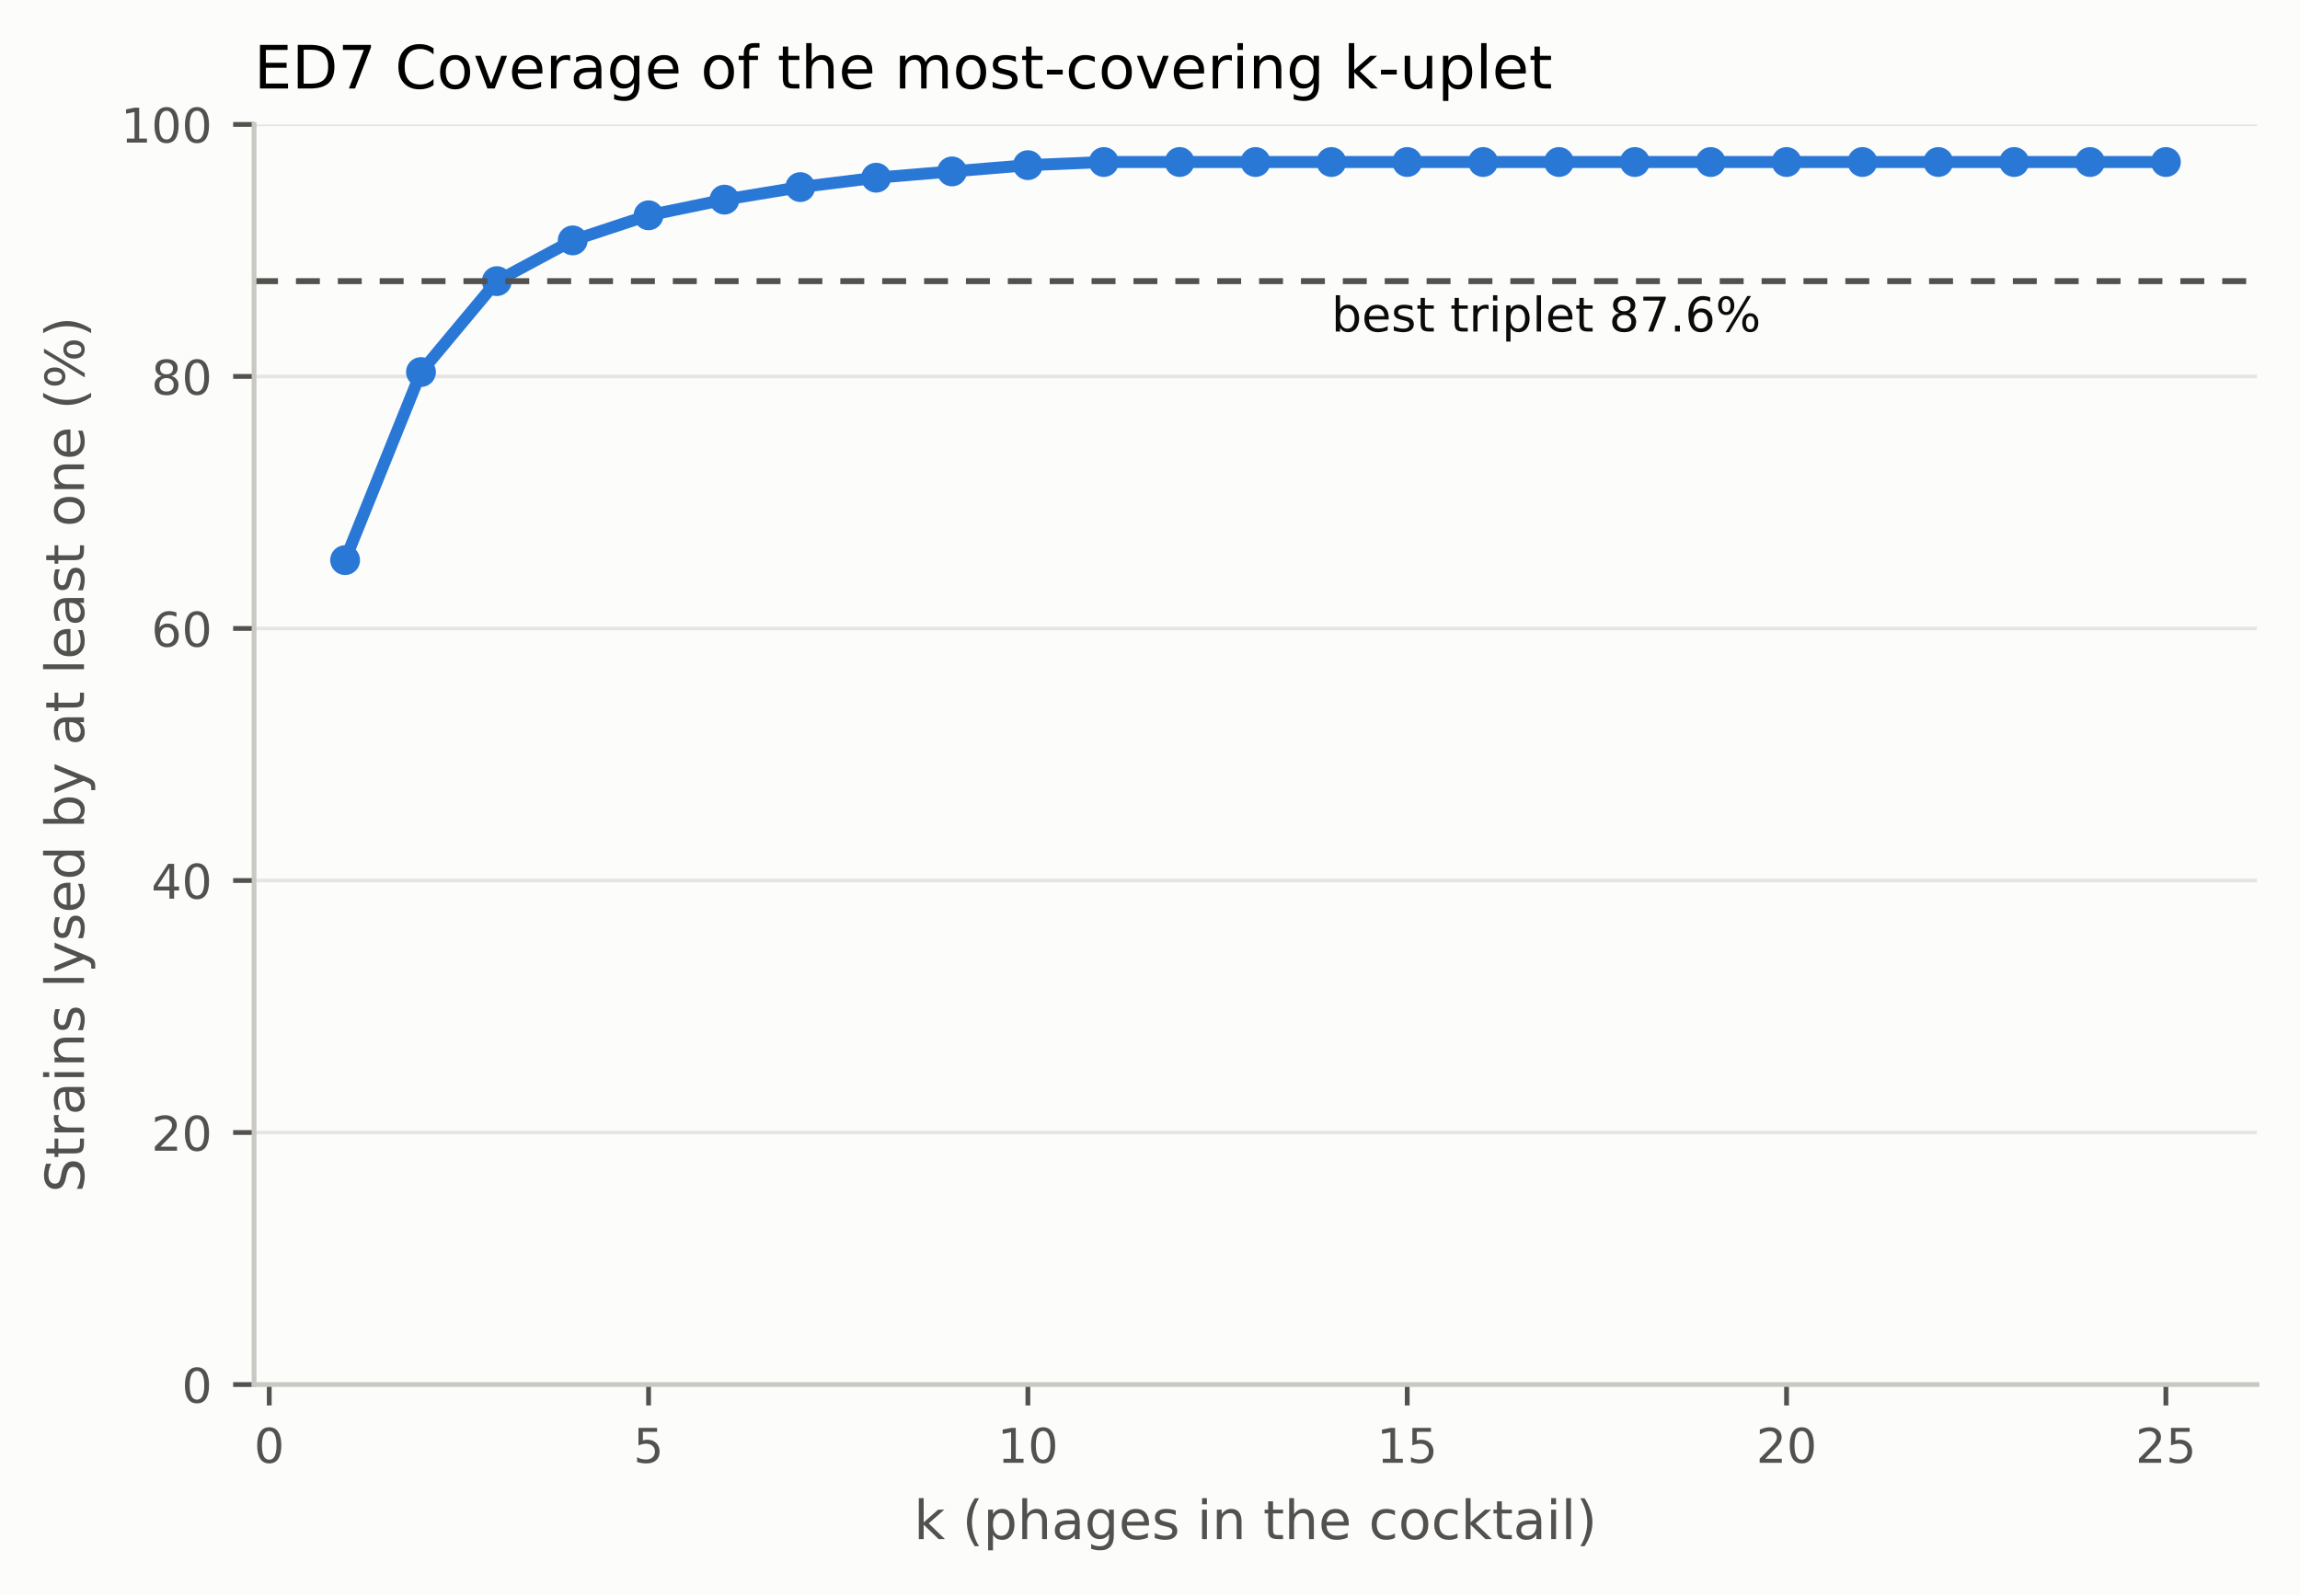
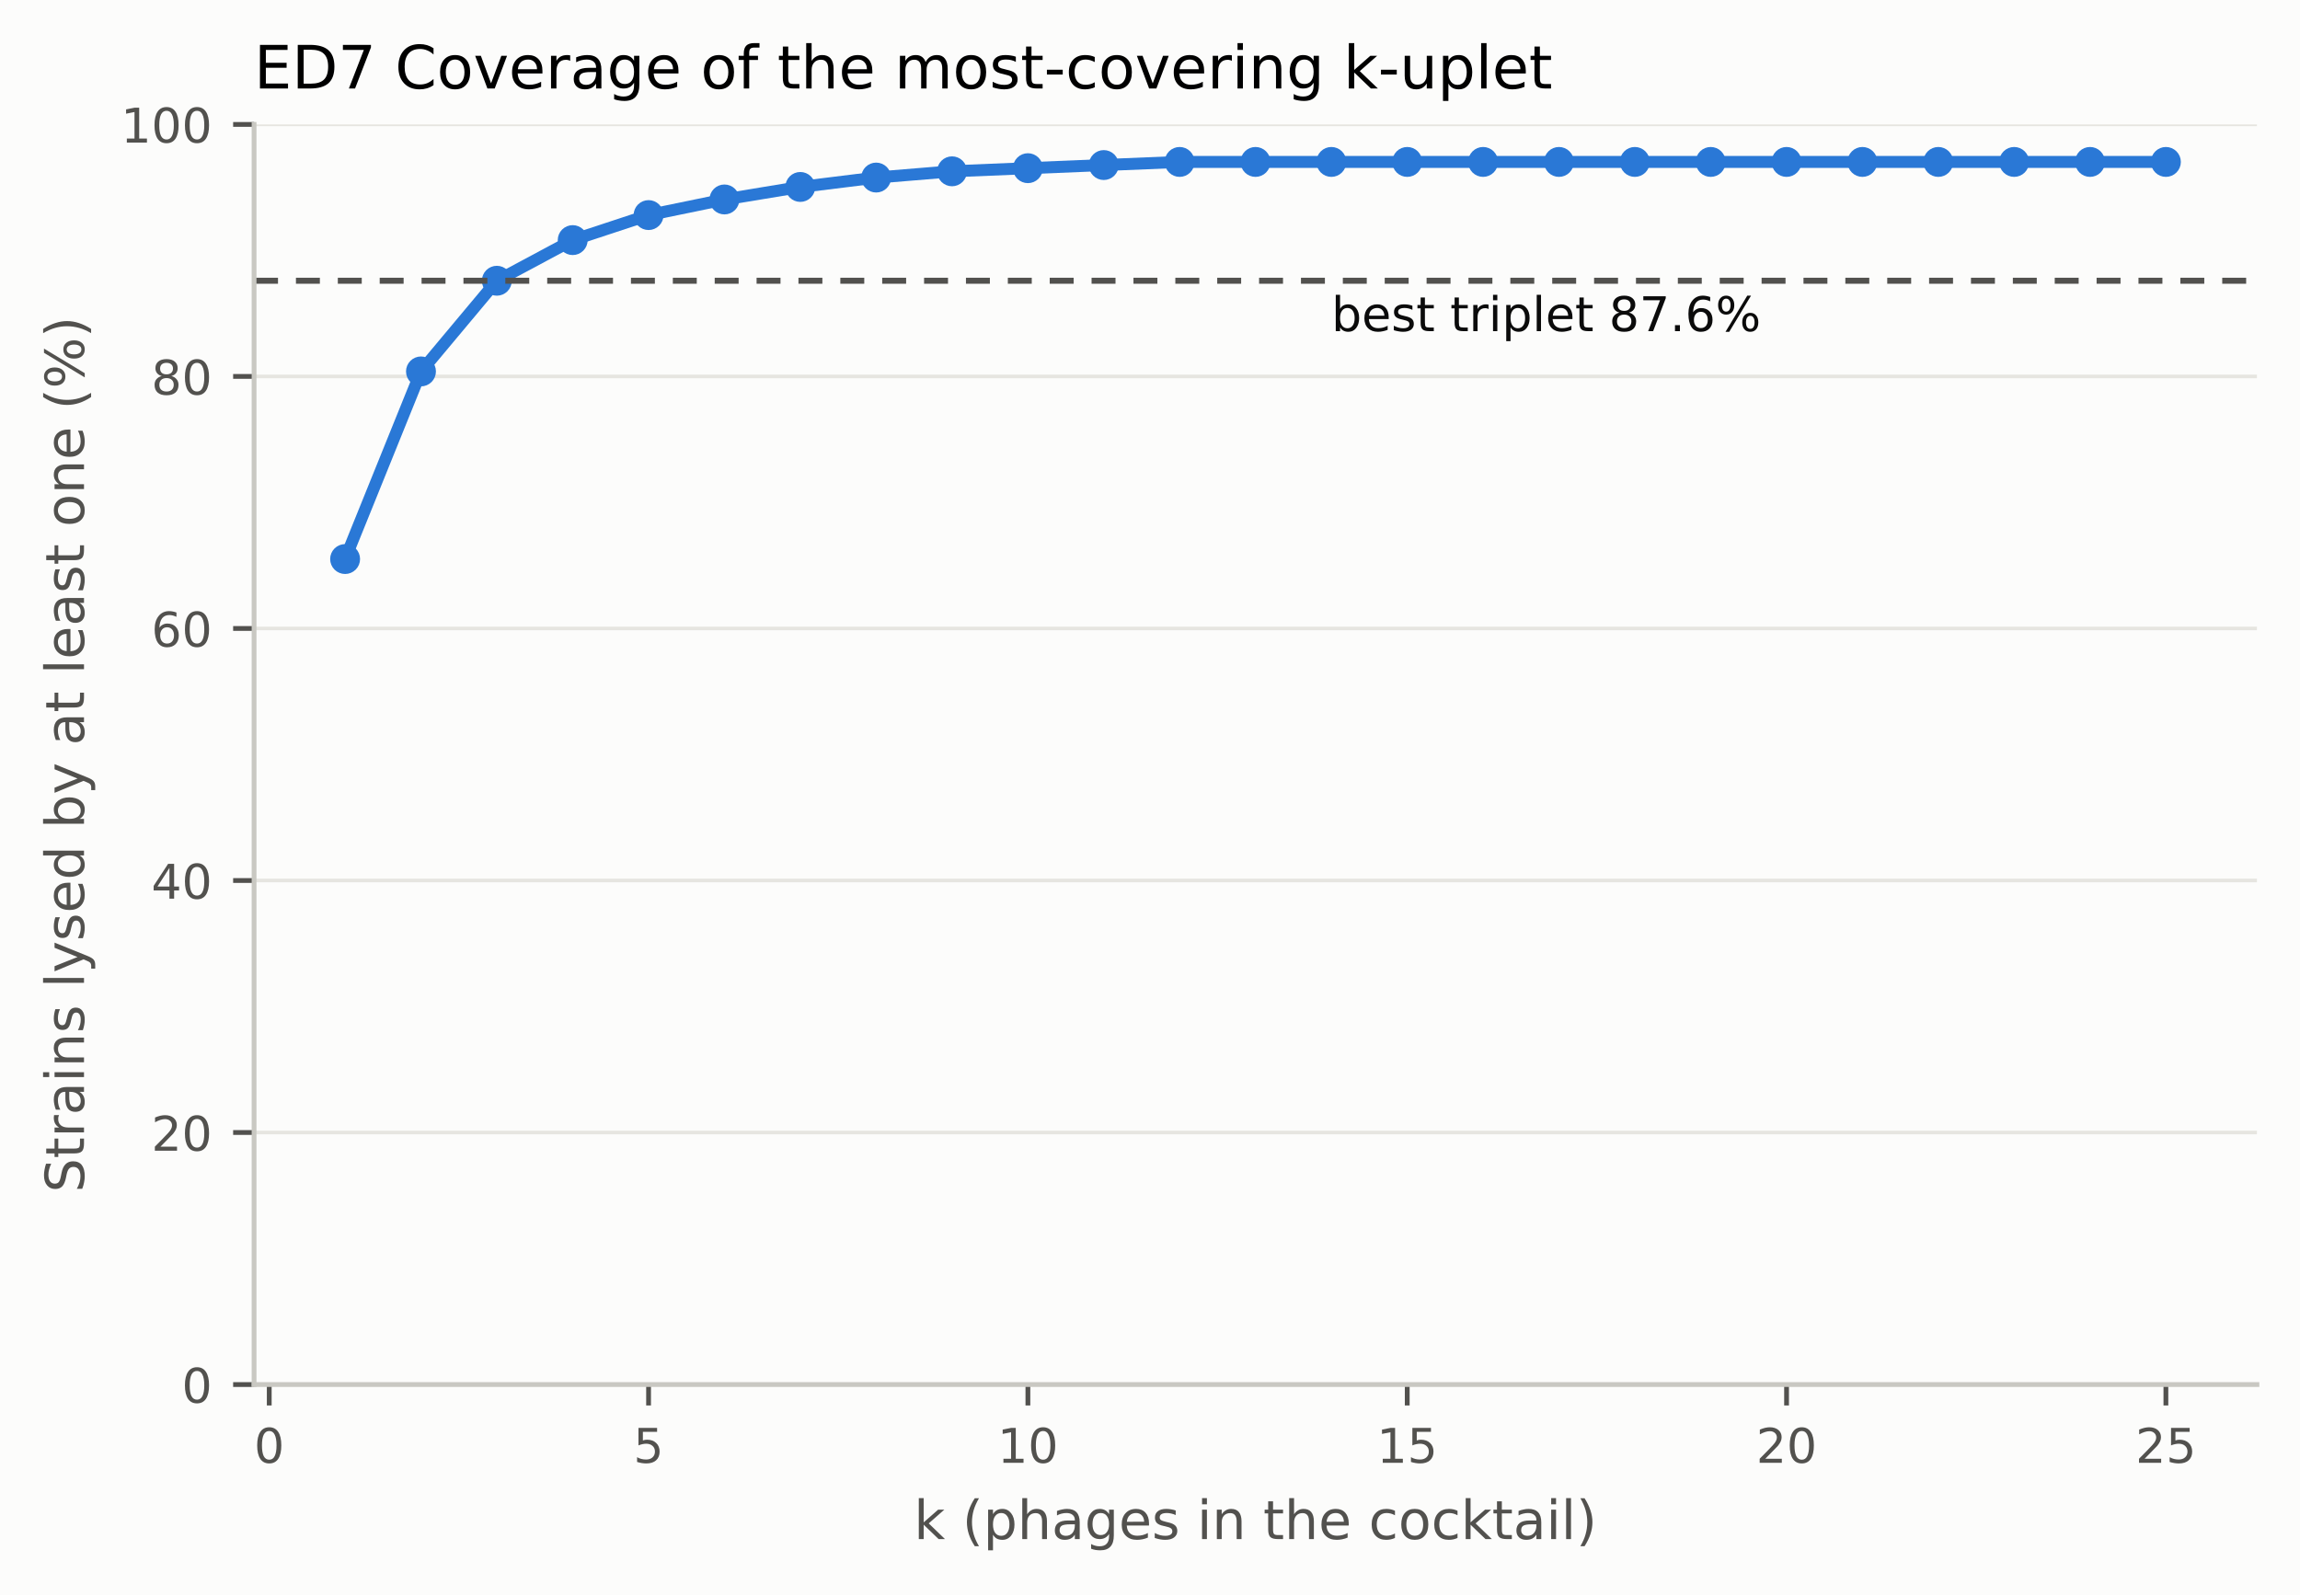
<svg xmlns="http://www.w3.org/2000/svg" xmlns:xlink="http://www.w3.org/1999/xlink" width="384.471pt" height="266.671pt" viewBox="0 0 384.471 266.671" version="1.1">
  <defs>
    <style type="text/css">*{stroke-linejoin: round; stroke-linecap: butt}</style>
  </defs>
  <g id="figure_1">
    <g id="patch_1">
      <path d="M 0 266.671  L 384.471 266.671  L 384.471 0  L 0 0  z " style="fill: #fcfcfb" />
    </g>
    <g id="axes_1">
      <g id="patch_2">
        <path d="M 42.471 231.47  L 377.271 231.47  L 377.271 20.798  L 42.471 20.798  z " style="fill: #fcfcfb" />
      </g>
      <g id="matplotlib.axis_1">
        <g id="xtick_1">
          <g id="line2d_1">
            <defs>
-               <path id="m358e04f37d" d="M 0 0  L 0 3.5  " style="stroke: #52514e; stroke-width: 0.8" />
+               <path id="m94754856a8" d="M 0 0  L 0 3.5  " style="stroke: #52514e; stroke-width: 0.8" />
            </defs>
            <g>
-               <use xlink:href="#m358e04f37d" x="45.007" y="231.47" style="fill: #52514e; stroke: #52514e; stroke-width: 0.8" />
+               <use xlink:href="#m94754856a8" x="45.007" y="231.47" style="fill: #52514e; stroke: #52514e; stroke-width: 0.8" />
            </g>
          </g>
          <g id="text_1">
            <text style="font-size: 8px; font-family: 'DejaVu Sans', 'Bitstream Vera Sans', 'Computer Modern Sans Serif', 'Lucida Grande', 'Verdana', 'Geneva', 'Lucid', 'Arial', 'Helvetica', 'Avant Garde', sans-serif; text-anchor: middle; fill: #52514e" x="45.007" y="244.549" transform="rotate(-0 45.00707 244.5486)">0</text>
          </g>
        </g>
        <g id="xtick_2">
          <g id="line2d_2">
            <g>
-               <use xlink:href="#m358e04f37d" x="108.416" y="231.47" style="fill: #52514e; stroke: #52514e; stroke-width: 0.8" />
+               <use xlink:href="#m94754856a8" x="108.416" y="231.47" style="fill: #52514e; stroke: #52514e; stroke-width: 0.8" />
            </g>
          </g>
          <g id="text_2">
            <text style="font-size: 8px; font-family: 'DejaVu Sans', 'Bitstream Vera Sans', 'Computer Modern Sans Serif', 'Lucida Grande', 'Verdana', 'Geneva', 'Lucid', 'Arial', 'Helvetica', 'Avant Garde', sans-serif; text-anchor: middle; fill: #52514e" x="108.416" y="244.549" transform="rotate(-0 108.4162 244.5486)">5</text>
          </g>
        </g>
        <g id="xtick_3">
          <g id="line2d_3">
            <g>
-               <use xlink:href="#m358e04f37d" x="171.825" y="231.47" style="fill: #52514e; stroke: #52514e; stroke-width: 0.8" />
+               <use xlink:href="#m94754856a8" x="171.825" y="231.47" style="fill: #52514e; stroke: #52514e; stroke-width: 0.8" />
            </g>
          </g>
          <g id="text_3">
            <text style="font-size: 8px; font-family: 'DejaVu Sans', 'Bitstream Vera Sans', 'Computer Modern Sans Serif', 'Lucida Grande', 'Verdana', 'Geneva', 'Lucid', 'Arial', 'Helvetica', 'Avant Garde', sans-serif; text-anchor: middle; fill: #52514e" x="171.825" y="244.549" transform="rotate(-0 171.8252 244.5486)">10</text>
          </g>
        </g>
        <g id="xtick_4">
          <g id="line2d_4">
            <g>
-               <use xlink:href="#m358e04f37d" x="235.234" y="231.47" style="fill: #52514e; stroke: #52514e; stroke-width: 0.8" />
+               <use xlink:href="#m94754856a8" x="235.234" y="231.47" style="fill: #52514e; stroke: #52514e; stroke-width: 0.8" />
            </g>
          </g>
          <g id="text_4">
            <text style="font-size: 8px; font-family: 'DejaVu Sans', 'Bitstream Vera Sans', 'Computer Modern Sans Serif', 'Lucida Grande', 'Verdana', 'Geneva', 'Lucid', 'Arial', 'Helvetica', 'Avant Garde', sans-serif; text-anchor: middle; fill: #52514e" x="235.234" y="244.549" transform="rotate(-0 235.2343 244.5486)">15</text>
          </g>
        </g>
        <g id="xtick_5">
          <g id="line2d_5">
            <g>
-               <use xlink:href="#m358e04f37d" x="298.643" y="231.47" style="fill: #52514e; stroke: #52514e; stroke-width: 0.8" />
+               <use xlink:href="#m94754856a8" x="298.643" y="231.47" style="fill: #52514e; stroke: #52514e; stroke-width: 0.8" />
            </g>
          </g>
          <g id="text_5">
            <text style="font-size: 8px; font-family: 'DejaVu Sans', 'Bitstream Vera Sans', 'Computer Modern Sans Serif', 'Lucida Grande', 'Verdana', 'Geneva', 'Lucid', 'Arial', 'Helvetica', 'Avant Garde', sans-serif; text-anchor: middle; fill: #52514e" x="298.643" y="244.549" transform="rotate(-0 298.6434 244.5486)">20</text>
          </g>
        </g>
        <g id="xtick_6">
          <g id="line2d_6">
            <g>
-               <use xlink:href="#m358e04f37d" x="362.053" y="231.47" style="fill: #52514e; stroke: #52514e; stroke-width: 0.8" />
+               <use xlink:href="#m94754856a8" x="362.053" y="231.47" style="fill: #52514e; stroke: #52514e; stroke-width: 0.8" />
            </g>
          </g>
          <g id="text_6">
            <text style="font-size: 8px; font-family: 'DejaVu Sans', 'Bitstream Vera Sans', 'Computer Modern Sans Serif', 'Lucida Grande', 'Verdana', 'Geneva', 'Lucid', 'Arial', 'Helvetica', 'Avant Garde', sans-serif; text-anchor: middle; fill: #52514e" x="362.053" y="244.549" transform="rotate(-0 362.0525 244.5486)">25</text>
          </g>
        </g>
        <g id="text_7">
          <text style="font-size: 9px; font-family: 'DejaVu Sans', 'Bitstream Vera Sans', 'Computer Modern Sans Serif', 'Lucida Grande', 'Verdana', 'Geneva', 'Lucid', 'Arial', 'Helvetica', 'Avant Garde', sans-serif; text-anchor: middle; fill: #52514e" x="209.871" y="257.309" transform="rotate(-0 209.8707 257.309)">k (phages in the cocktail)</text>
        </g>
      </g>
      <g id="matplotlib.axis_2">
        <g id="ytick_1">
          <g id="line2d_7">
-             <path d="M 42.471 231.47  L 377.271 231.47  " clip-path="url(#p806a4a2ac8)" style="fill: none; stroke: #e6e5e0; stroke-width: 0.6; stroke-linecap: square" />
+             <path d="M 42.471 231.47  L 377.271 231.47  " clip-path="url(#pd660bdc3a9)" style="fill: none; stroke: #e6e5e0; stroke-width: 0.6; stroke-linecap: square" />
          </g>
          <g id="line2d_8">
            <defs>
-               <path id="m76d51528d8" d="M 0 0  L -3.5 0  " style="stroke: #52514e; stroke-width: 0.8" />
+               <path id="m6b3643406b" d="M 0 0  L -3.5 0  " style="stroke: #52514e; stroke-width: 0.8" />
            </defs>
            <g>
-               <use xlink:href="#m76d51528d8" x="42.471" y="231.47" style="fill: #52514e; stroke: #52514e; stroke-width: 0.8" />
+               <use xlink:href="#m6b3643406b" x="42.471" y="231.47" style="fill: #52514e; stroke: #52514e; stroke-width: 0.8" />
            </g>
          </g>
          <g id="text_8">
            <text style="font-size: 8px; font-family: 'DejaVu Sans', 'Bitstream Vera Sans', 'Computer Modern Sans Serif', 'Lucida Grande', 'Verdana', 'Geneva', 'Lucid', 'Arial', 'Helvetica', 'Avant Garde', sans-serif; text-anchor: end; fill: #52514e" x="35.471" y="234.51" transform="rotate(-0 35.4707 234.5095)">0</text>
          </g>
        </g>
        <g id="ytick_2">
          <g id="line2d_9">
-             <path d="M 42.471 189.336  L 377.271 189.336  " clip-path="url(#p806a4a2ac8)" style="fill: none; stroke: #e6e5e0; stroke-width: 0.6; stroke-linecap: square" />
+             <path d="M 42.471 189.336  L 377.271 189.336  " clip-path="url(#pd660bdc3a9)" style="fill: none; stroke: #e6e5e0; stroke-width: 0.6; stroke-linecap: square" />
          </g>
          <g id="line2d_10">
            <g>
-               <use xlink:href="#m76d51528d8" x="42.471" y="189.336" style="fill: #52514e; stroke: #52514e; stroke-width: 0.8" />
+               <use xlink:href="#m6b3643406b" x="42.471" y="189.336" style="fill: #52514e; stroke: #52514e; stroke-width: 0.8" />
            </g>
          </g>
          <g id="text_9">
            <text style="font-size: 8px; font-family: 'DejaVu Sans', 'Bitstream Vera Sans', 'Computer Modern Sans Serif', 'Lucida Grande', 'Verdana', 'Geneva', 'Lucid', 'Arial', 'Helvetica', 'Avant Garde', sans-serif; text-anchor: end; fill: #52514e" x="35.471" y="192.375" transform="rotate(-0 35.4707 192.3751)">20</text>
          </g>
        </g>
        <g id="ytick_3">
          <g id="line2d_11">
-             <path d="M 42.471 147.202  L 377.271 147.202  " clip-path="url(#p806a4a2ac8)" style="fill: none; stroke: #e6e5e0; stroke-width: 0.6; stroke-linecap: square" />
+             <path d="M 42.471 147.202  L 377.271 147.202  " clip-path="url(#pd660bdc3a9)" style="fill: none; stroke: #e6e5e0; stroke-width: 0.6; stroke-linecap: square" />
          </g>
          <g id="line2d_12">
            <g>
-               <use xlink:href="#m76d51528d8" x="42.471" y="147.202" style="fill: #52514e; stroke: #52514e; stroke-width: 0.8" />
+               <use xlink:href="#m6b3643406b" x="42.471" y="147.202" style="fill: #52514e; stroke: #52514e; stroke-width: 0.8" />
            </g>
          </g>
          <g id="text_10">
            <text style="font-size: 8px; font-family: 'DejaVu Sans', 'Bitstream Vera Sans', 'Computer Modern Sans Serif', 'Lucida Grande', 'Verdana', 'Geneva', 'Lucid', 'Arial', 'Helvetica', 'Avant Garde', sans-serif; text-anchor: end; fill: #52514e" x="35.471" y="150.241" transform="rotate(-0 35.4707 150.2407)">40</text>
          </g>
        </g>
        <g id="ytick_4">
          <g id="line2d_13">
-             <path d="M 42.471 105.067  L 377.271 105.067  " clip-path="url(#p806a4a2ac8)" style="fill: none; stroke: #e6e5e0; stroke-width: 0.6; stroke-linecap: square" />
+             <path d="M 42.471 105.067  L 377.271 105.067  " clip-path="url(#pd660bdc3a9)" style="fill: none; stroke: #e6e5e0; stroke-width: 0.6; stroke-linecap: square" />
          </g>
          <g id="line2d_14">
            <g>
-               <use xlink:href="#m76d51528d8" x="42.471" y="105.067" style="fill: #52514e; stroke: #52514e; stroke-width: 0.8" />
+               <use xlink:href="#m6b3643406b" x="42.471" y="105.067" style="fill: #52514e; stroke: #52514e; stroke-width: 0.8" />
            </g>
          </g>
          <g id="text_11">
            <text style="font-size: 8px; font-family: 'DejaVu Sans', 'Bitstream Vera Sans', 'Computer Modern Sans Serif', 'Lucida Grande', 'Verdana', 'Geneva', 'Lucid', 'Arial', 'Helvetica', 'Avant Garde', sans-serif; text-anchor: end; fill: #52514e" x="35.471" y="108.106" transform="rotate(-0 35.4707 108.1063)">60</text>
          </g>
        </g>
        <g id="ytick_5">
          <g id="line2d_15">
-             <path d="M 42.471 62.933  L 377.271 62.933  " clip-path="url(#p806a4a2ac8)" style="fill: none; stroke: #e6e5e0; stroke-width: 0.6; stroke-linecap: square" />
+             <path d="M 42.471 62.933  L 377.271 62.933  " clip-path="url(#pd660bdc3a9)" style="fill: none; stroke: #e6e5e0; stroke-width: 0.6; stroke-linecap: square" />
          </g>
          <g id="line2d_16">
            <g>
-               <use xlink:href="#m76d51528d8" x="42.471" y="62.933" style="fill: #52514e; stroke: #52514e; stroke-width: 0.8" />
+               <use xlink:href="#m6b3643406b" x="42.471" y="62.933" style="fill: #52514e; stroke: #52514e; stroke-width: 0.8" />
            </g>
          </g>
          <g id="text_12">
            <text style="font-size: 8px; font-family: 'DejaVu Sans', 'Bitstream Vera Sans', 'Computer Modern Sans Serif', 'Lucida Grande', 'Verdana', 'Geneva', 'Lucid', 'Arial', 'Helvetica', 'Avant Garde', sans-serif; text-anchor: end; fill: #52514e" x="35.471" y="65.972" transform="rotate(-0 35.4707 65.9719)">80</text>
          </g>
        </g>
        <g id="ytick_6">
          <g id="line2d_17">
-             <path d="M 42.471 20.798  L 377.271 20.798  " clip-path="url(#p806a4a2ac8)" style="fill: none; stroke: #e6e5e0; stroke-width: 0.6; stroke-linecap: square" />
+             <path d="M 42.471 20.798  L 377.271 20.798  " clip-path="url(#pd660bdc3a9)" style="fill: none; stroke: #e6e5e0; stroke-width: 0.6; stroke-linecap: square" />
          </g>
          <g id="line2d_18">
            <g>
-               <use xlink:href="#m76d51528d8" x="42.471" y="20.798" style="fill: #52514e; stroke: #52514e; stroke-width: 0.8" />
+               <use xlink:href="#m6b3643406b" x="42.471" y="20.798" style="fill: #52514e; stroke: #52514e; stroke-width: 0.8" />
            </g>
          </g>
          <g id="text_13">
            <text style="font-size: 8px; font-family: 'DejaVu Sans', 'Bitstream Vera Sans', 'Computer Modern Sans Serif', 'Lucida Grande', 'Verdana', 'Geneva', 'Lucid', 'Arial', 'Helvetica', 'Avant Garde', sans-serif; text-anchor: end; fill: #52514e" x="35.471" y="23.837" transform="rotate(-0 35.4707 23.8375)">100</text>
          </g>
        </g>
        <g id="text_14">
          <text style="font-size: 9px; font-family: 'DejaVu Sans', 'Bitstream Vera Sans', 'Computer Modern Sans Serif', 'Lucida Grande', 'Verdana', 'Geneva', 'Lucid', 'Arial', 'Helvetica', 'Avant Garde', sans-serif; text-anchor: middle; fill: #52514e" x="14.039" y="126.134" transform="rotate(-90 14.03859 126.1344)">Strains lysed by at least one (%)</text>
        </g>
      </g>
      <g id="line2d_19">
-         <path d="M 57.689 93.643  L 70.371 62.199  L 83.053 47.001  L 95.734 40.189  L 108.416 35.996  L 121.098 33.376  L 133.78 31.28  L 146.462 29.707  L 159.143 28.659  L 171.825 27.611  L 184.507 27.087  L 197.189 27.087  L 209.871 27.087  L 222.553 27.087  L 235.234 27.087  L 247.916 27.087  L 260.598 27.087  L 273.28 27.087  L 285.962 27.087  L 298.643 27.087  L 311.325 27.087  L 324.007 27.087  L 336.689 27.087  L 349.371 27.087  L 362.053 27.087  " clip-path="url(#p806a4a2ac8)" style="fill: none; stroke: #2a78d6; stroke-width: 2; stroke-linecap: square" />
+         <path d="M 57.689 93.462  L 70.371 62.096  L 83.053 46.936  L 95.734 40.141  L 108.416 35.958  L 121.098 33.345  L 133.78 31.254  L 146.462 29.685  L 159.143 28.64  L 171.825 28.117  L 184.507 27.594  L 197.189 27.072  L 209.871 27.072  L 222.553 27.072  L 235.234 27.072  L 247.916 27.072  L 260.598 27.072  L 273.28 27.072  L 285.962 27.072  L 298.643 27.072  L 311.325 27.072  L 324.007 27.072  L 336.689 27.072  L 349.371 27.072  L 362.053 27.072  " clip-path="url(#pd660bdc3a9)" style="fill: none; stroke: #2a78d6; stroke-width: 2; stroke-linecap: square" />
        <defs>
-           <path id="m1e0625643f" d="M 0 2  C 0.53 2 1.039 1.789 1.414 1.414  C 1.789 1.039 2 0.53 2 0  C 2 -0.53 1.789 -1.039 1.414 -1.414  C 1.039 -1.789 0.53 -2 0 -2  C -0.53 -2 -1.039 -1.789 -1.414 -1.414  C -1.789 -1.039 -2 -0.53 -2 0  C -2 0.53 -1.789 1.039 -1.414 1.414  C -1.039 1.789 -0.53 2 0 2  z " style="stroke: #2a78d6" />
+           <path id="m7db1ec80ab" d="M 0 2  C 0.53 2 1.039 1.789 1.414 1.414  C 1.789 1.039 2 0.53 2 0  C 2 -0.53 1.789 -1.039 1.414 -1.414  C 1.039 -1.789 0.53 -2 0 -2  C -0.53 -2 -1.039 -1.789 -1.414 -1.414  C -1.789 -1.039 -2 -0.53 -2 0  C -2 0.53 -1.789 1.039 -1.414 1.414  C -1.039 1.789 -0.53 2 0 2  z " style="stroke: #2a78d6" />
        </defs>
-         <g clip-path="url(#p806a4a2ac8)">
-           <use xlink:href="#m1e0625643f" x="57.689" y="93.643" style="fill: #2a78d6; stroke: #2a78d6" />
-           <use xlink:href="#m1e0625643f" x="70.371" y="62.199" style="fill: #2a78d6; stroke: #2a78d6" />
-           <use xlink:href="#m1e0625643f" x="83.053" y="47.001" style="fill: #2a78d6; stroke: #2a78d6" />
-           <use xlink:href="#m1e0625643f" x="95.734" y="40.189" style="fill: #2a78d6; stroke: #2a78d6" />
-           <use xlink:href="#m1e0625643f" x="108.416" y="35.996" style="fill: #2a78d6; stroke: #2a78d6" />
-           <use xlink:href="#m1e0625643f" x="121.098" y="33.376" style="fill: #2a78d6; stroke: #2a78d6" />
-           <use xlink:href="#m1e0625643f" x="133.78" y="31.28" style="fill: #2a78d6; stroke: #2a78d6" />
-           <use xlink:href="#m1e0625643f" x="146.462" y="29.707" style="fill: #2a78d6; stroke: #2a78d6" />
-           <use xlink:href="#m1e0625643f" x="159.143" y="28.659" style="fill: #2a78d6; stroke: #2a78d6" />
-           <use xlink:href="#m1e0625643f" x="171.825" y="27.611" style="fill: #2a78d6; stroke: #2a78d6" />
-           <use xlink:href="#m1e0625643f" x="184.507" y="27.087" style="fill: #2a78d6; stroke: #2a78d6" />
-           <use xlink:href="#m1e0625643f" x="197.189" y="27.087" style="fill: #2a78d6; stroke: #2a78d6" />
-           <use xlink:href="#m1e0625643f" x="209.871" y="27.087" style="fill: #2a78d6; stroke: #2a78d6" />
-           <use xlink:href="#m1e0625643f" x="222.553" y="27.087" style="fill: #2a78d6; stroke: #2a78d6" />
-           <use xlink:href="#m1e0625643f" x="235.234" y="27.087" style="fill: #2a78d6; stroke: #2a78d6" />
-           <use xlink:href="#m1e0625643f" x="247.916" y="27.087" style="fill: #2a78d6; stroke: #2a78d6" />
-           <use xlink:href="#m1e0625643f" x="260.598" y="27.087" style="fill: #2a78d6; stroke: #2a78d6" />
-           <use xlink:href="#m1e0625643f" x="273.28" y="27.087" style="fill: #2a78d6; stroke: #2a78d6" />
-           <use xlink:href="#m1e0625643f" x="285.962" y="27.087" style="fill: #2a78d6; stroke: #2a78d6" />
-           <use xlink:href="#m1e0625643f" x="298.643" y="27.087" style="fill: #2a78d6; stroke: #2a78d6" />
-           <use xlink:href="#m1e0625643f" x="311.325" y="27.087" style="fill: #2a78d6; stroke: #2a78d6" />
-           <use xlink:href="#m1e0625643f" x="324.007" y="27.087" style="fill: #2a78d6; stroke: #2a78d6" />
-           <use xlink:href="#m1e0625643f" x="336.689" y="27.087" style="fill: #2a78d6; stroke: #2a78d6" />
-           <use xlink:href="#m1e0625643f" x="349.371" y="27.087" style="fill: #2a78d6; stroke: #2a78d6" />
-           <use xlink:href="#m1e0625643f" x="362.053" y="27.087" style="fill: #2a78d6; stroke: #2a78d6" />
+         <g clip-path="url(#pd660bdc3a9)">
+           <use xlink:href="#m7db1ec80ab" x="57.689" y="93.462" style="fill: #2a78d6; stroke: #2a78d6" />
+           <use xlink:href="#m7db1ec80ab" x="70.371" y="62.096" style="fill: #2a78d6; stroke: #2a78d6" />
+           <use xlink:href="#m7db1ec80ab" x="83.053" y="46.936" style="fill: #2a78d6; stroke: #2a78d6" />
+           <use xlink:href="#m7db1ec80ab" x="95.734" y="40.141" style="fill: #2a78d6; stroke: #2a78d6" />
+           <use xlink:href="#m7db1ec80ab" x="108.416" y="35.958" style="fill: #2a78d6; stroke: #2a78d6" />
+           <use xlink:href="#m7db1ec80ab" x="121.098" y="33.345" style="fill: #2a78d6; stroke: #2a78d6" />
+           <use xlink:href="#m7db1ec80ab" x="133.78" y="31.254" style="fill: #2a78d6; stroke: #2a78d6" />
+           <use xlink:href="#m7db1ec80ab" x="146.462" y="29.685" style="fill: #2a78d6; stroke: #2a78d6" />
+           <use xlink:href="#m7db1ec80ab" x="159.143" y="28.64" style="fill: #2a78d6; stroke: #2a78d6" />
+           <use xlink:href="#m7db1ec80ab" x="171.825" y="28.117" style="fill: #2a78d6; stroke: #2a78d6" />
+           <use xlink:href="#m7db1ec80ab" x="184.507" y="27.594" style="fill: #2a78d6; stroke: #2a78d6" />
+           <use xlink:href="#m7db1ec80ab" x="197.189" y="27.072" style="fill: #2a78d6; stroke: #2a78d6" />
+           <use xlink:href="#m7db1ec80ab" x="209.871" y="27.072" style="fill: #2a78d6; stroke: #2a78d6" />
+           <use xlink:href="#m7db1ec80ab" x="222.553" y="27.072" style="fill: #2a78d6; stroke: #2a78d6" />
+           <use xlink:href="#m7db1ec80ab" x="235.234" y="27.072" style="fill: #2a78d6; stroke: #2a78d6" />
+           <use xlink:href="#m7db1ec80ab" x="247.916" y="27.072" style="fill: #2a78d6; stroke: #2a78d6" />
+           <use xlink:href="#m7db1ec80ab" x="260.598" y="27.072" style="fill: #2a78d6; stroke: #2a78d6" />
+           <use xlink:href="#m7db1ec80ab" x="273.28" y="27.072" style="fill: #2a78d6; stroke: #2a78d6" />
+           <use xlink:href="#m7db1ec80ab" x="285.962" y="27.072" style="fill: #2a78d6; stroke: #2a78d6" />
+           <use xlink:href="#m7db1ec80ab" x="298.643" y="27.072" style="fill: #2a78d6; stroke: #2a78d6" />
+           <use xlink:href="#m7db1ec80ab" x="311.325" y="27.072" style="fill: #2a78d6; stroke: #2a78d6" />
+           <use xlink:href="#m7db1ec80ab" x="324.007" y="27.072" style="fill: #2a78d6; stroke: #2a78d6" />
+           <use xlink:href="#m7db1ec80ab" x="336.689" y="27.072" style="fill: #2a78d6; stroke: #2a78d6" />
+           <use xlink:href="#m7db1ec80ab" x="349.371" y="27.072" style="fill: #2a78d6; stroke: #2a78d6" />
+           <use xlink:href="#m7db1ec80ab" x="362.053" y="27.072" style="fill: #2a78d6; stroke: #2a78d6" />
        </g>
      </g>
      <g id="line2d_20">
-         <path d="M 42.471 47.001  L 377.271 47.001  " clip-path="url(#p806a4a2ac8)" style="fill: none; stroke-dasharray: 4,3; stroke-dashoffset: 0; stroke: #52514e" />
+         <path d="M 42.471 46.936  L 377.271 46.936  " clip-path="url(#pd660bdc3a9)" style="fill: none; stroke-dasharray: 4,3; stroke-dashoffset: 0; stroke: #52514e" />
      </g>
      <g id="patch_3">
        <path d="M 42.471 231.47  L 42.471 20.798  " style="fill: none; stroke: #c9c8c2; stroke-width: 0.8; stroke-linejoin: miter; stroke-linecap: square" />
      </g>
      <g id="patch_4">
        <path d="M 42.471 231.47  L 377.271 231.47  " style="fill: none; stroke: #c9c8c2; stroke-width: 0.8; stroke-linejoin: miter; stroke-linecap: square" />
      </g>
      <g id="text_15">
-         <text style="font-size: 8px; font-family: 'DejaVu Sans', 'Bitstream Vera Sans', 'Computer Modern Sans Serif', 'Lucida Grande', 'Verdana', 'Geneva', 'Lucid', 'Arial', 'Helvetica', 'Avant Garde', sans-serif; text-anchor: start; fill: #0b0b0b" x="222.553" y="55.428" transform="rotate(-0 222.5525 55.4283)">best triplet 87.6%</text>
+         <text style="font-size: 8px; font-family: 'DejaVu Sans', 'Bitstream Vera Sans', 'Computer Modern Sans Serif', 'Lucida Grande', 'Verdana', 'Geneva', 'Lucid', 'Arial', 'Helvetica', 'Avant Garde', sans-serif; text-anchor: start; fill: #0b0b0b" x="222.553" y="55.363" transform="rotate(-0 222.5525 55.36328)">best triplet 87.6%</text>
      </g>
      <g id="text_16">
        <text style="font-size: 10px; font-family: 'DejaVu Sans', 'Bitstream Vera Sans', 'Computer Modern Sans Serif', 'Lucida Grande', 'Verdana', 'Geneva', 'Lucid', 'Arial', 'Helvetica', 'Avant Garde', sans-serif; text-anchor: start" x="42.471" y="14.798" transform="rotate(-0 42.4707 14.79844)">ED7  Coverage of the most-covering k-uplet</text>
      </g>
    </g>
  </g>
  <defs>
-     <clipPath id="p806a4a2ac8">
+     <clipPath id="pd660bdc3a9">
      <rect x="42.471" y="20.798" width="334.8" height="210.672" />
    </clipPath>
  </defs>
</svg>
